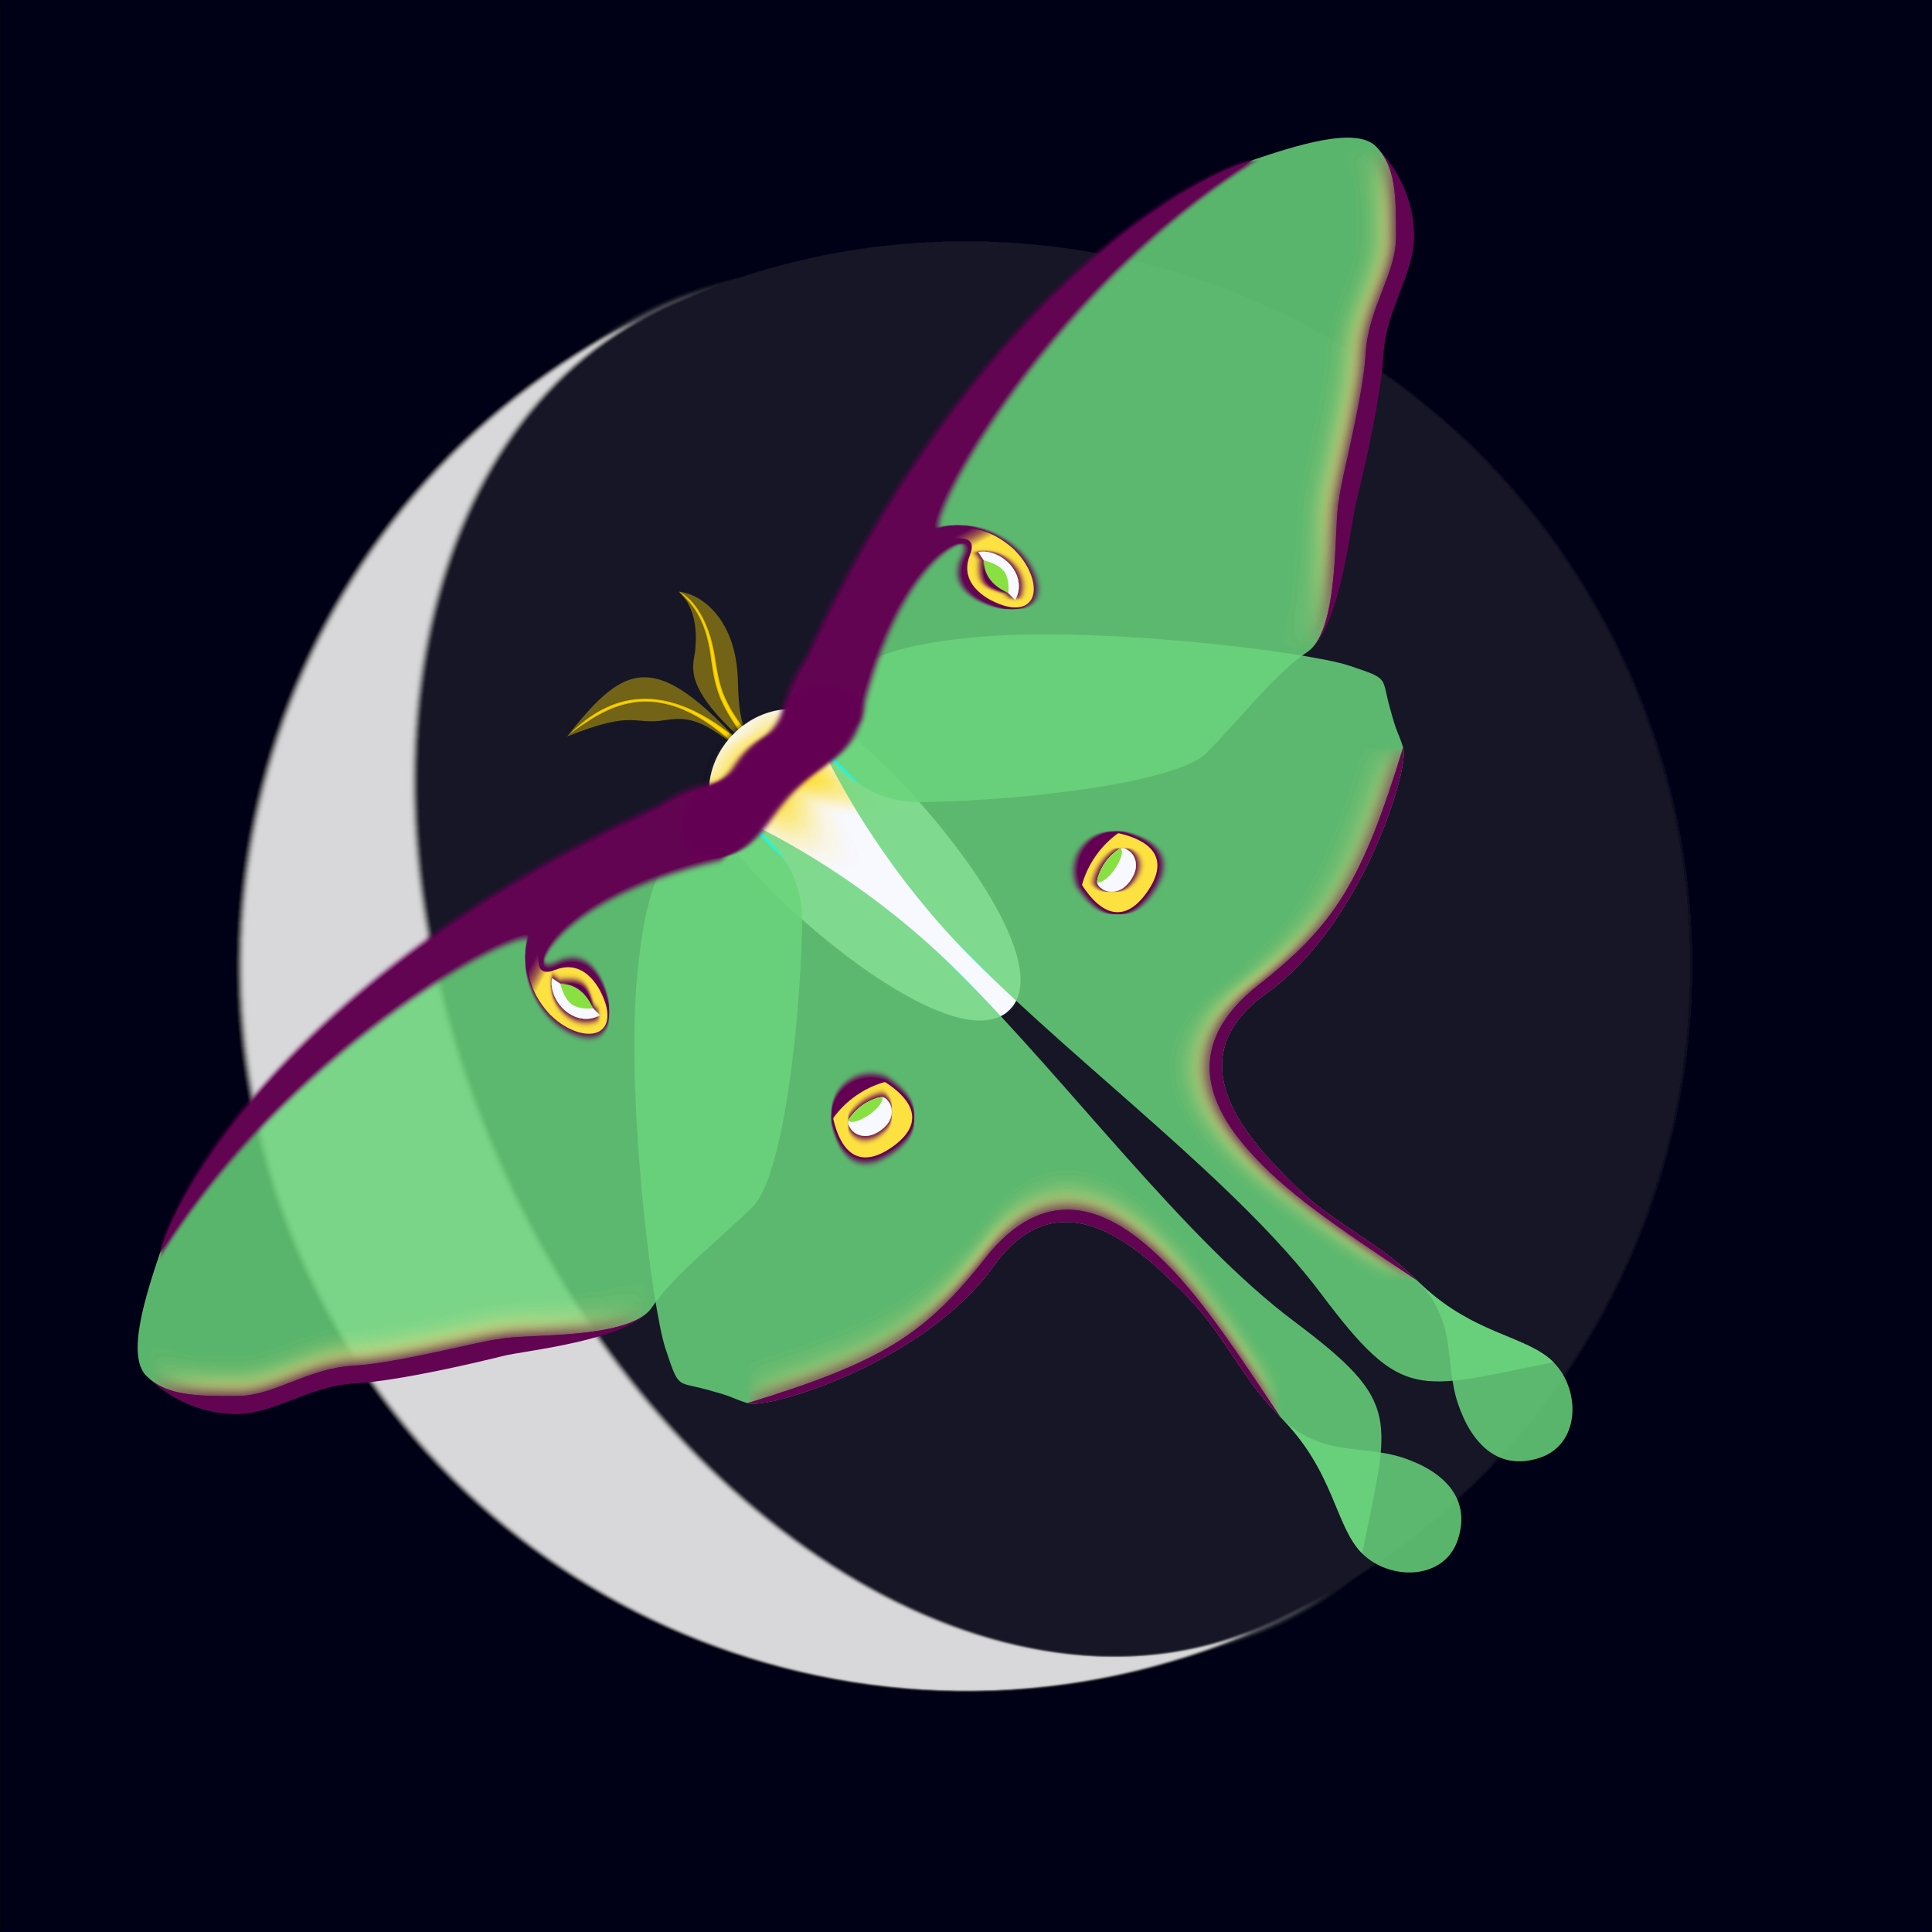
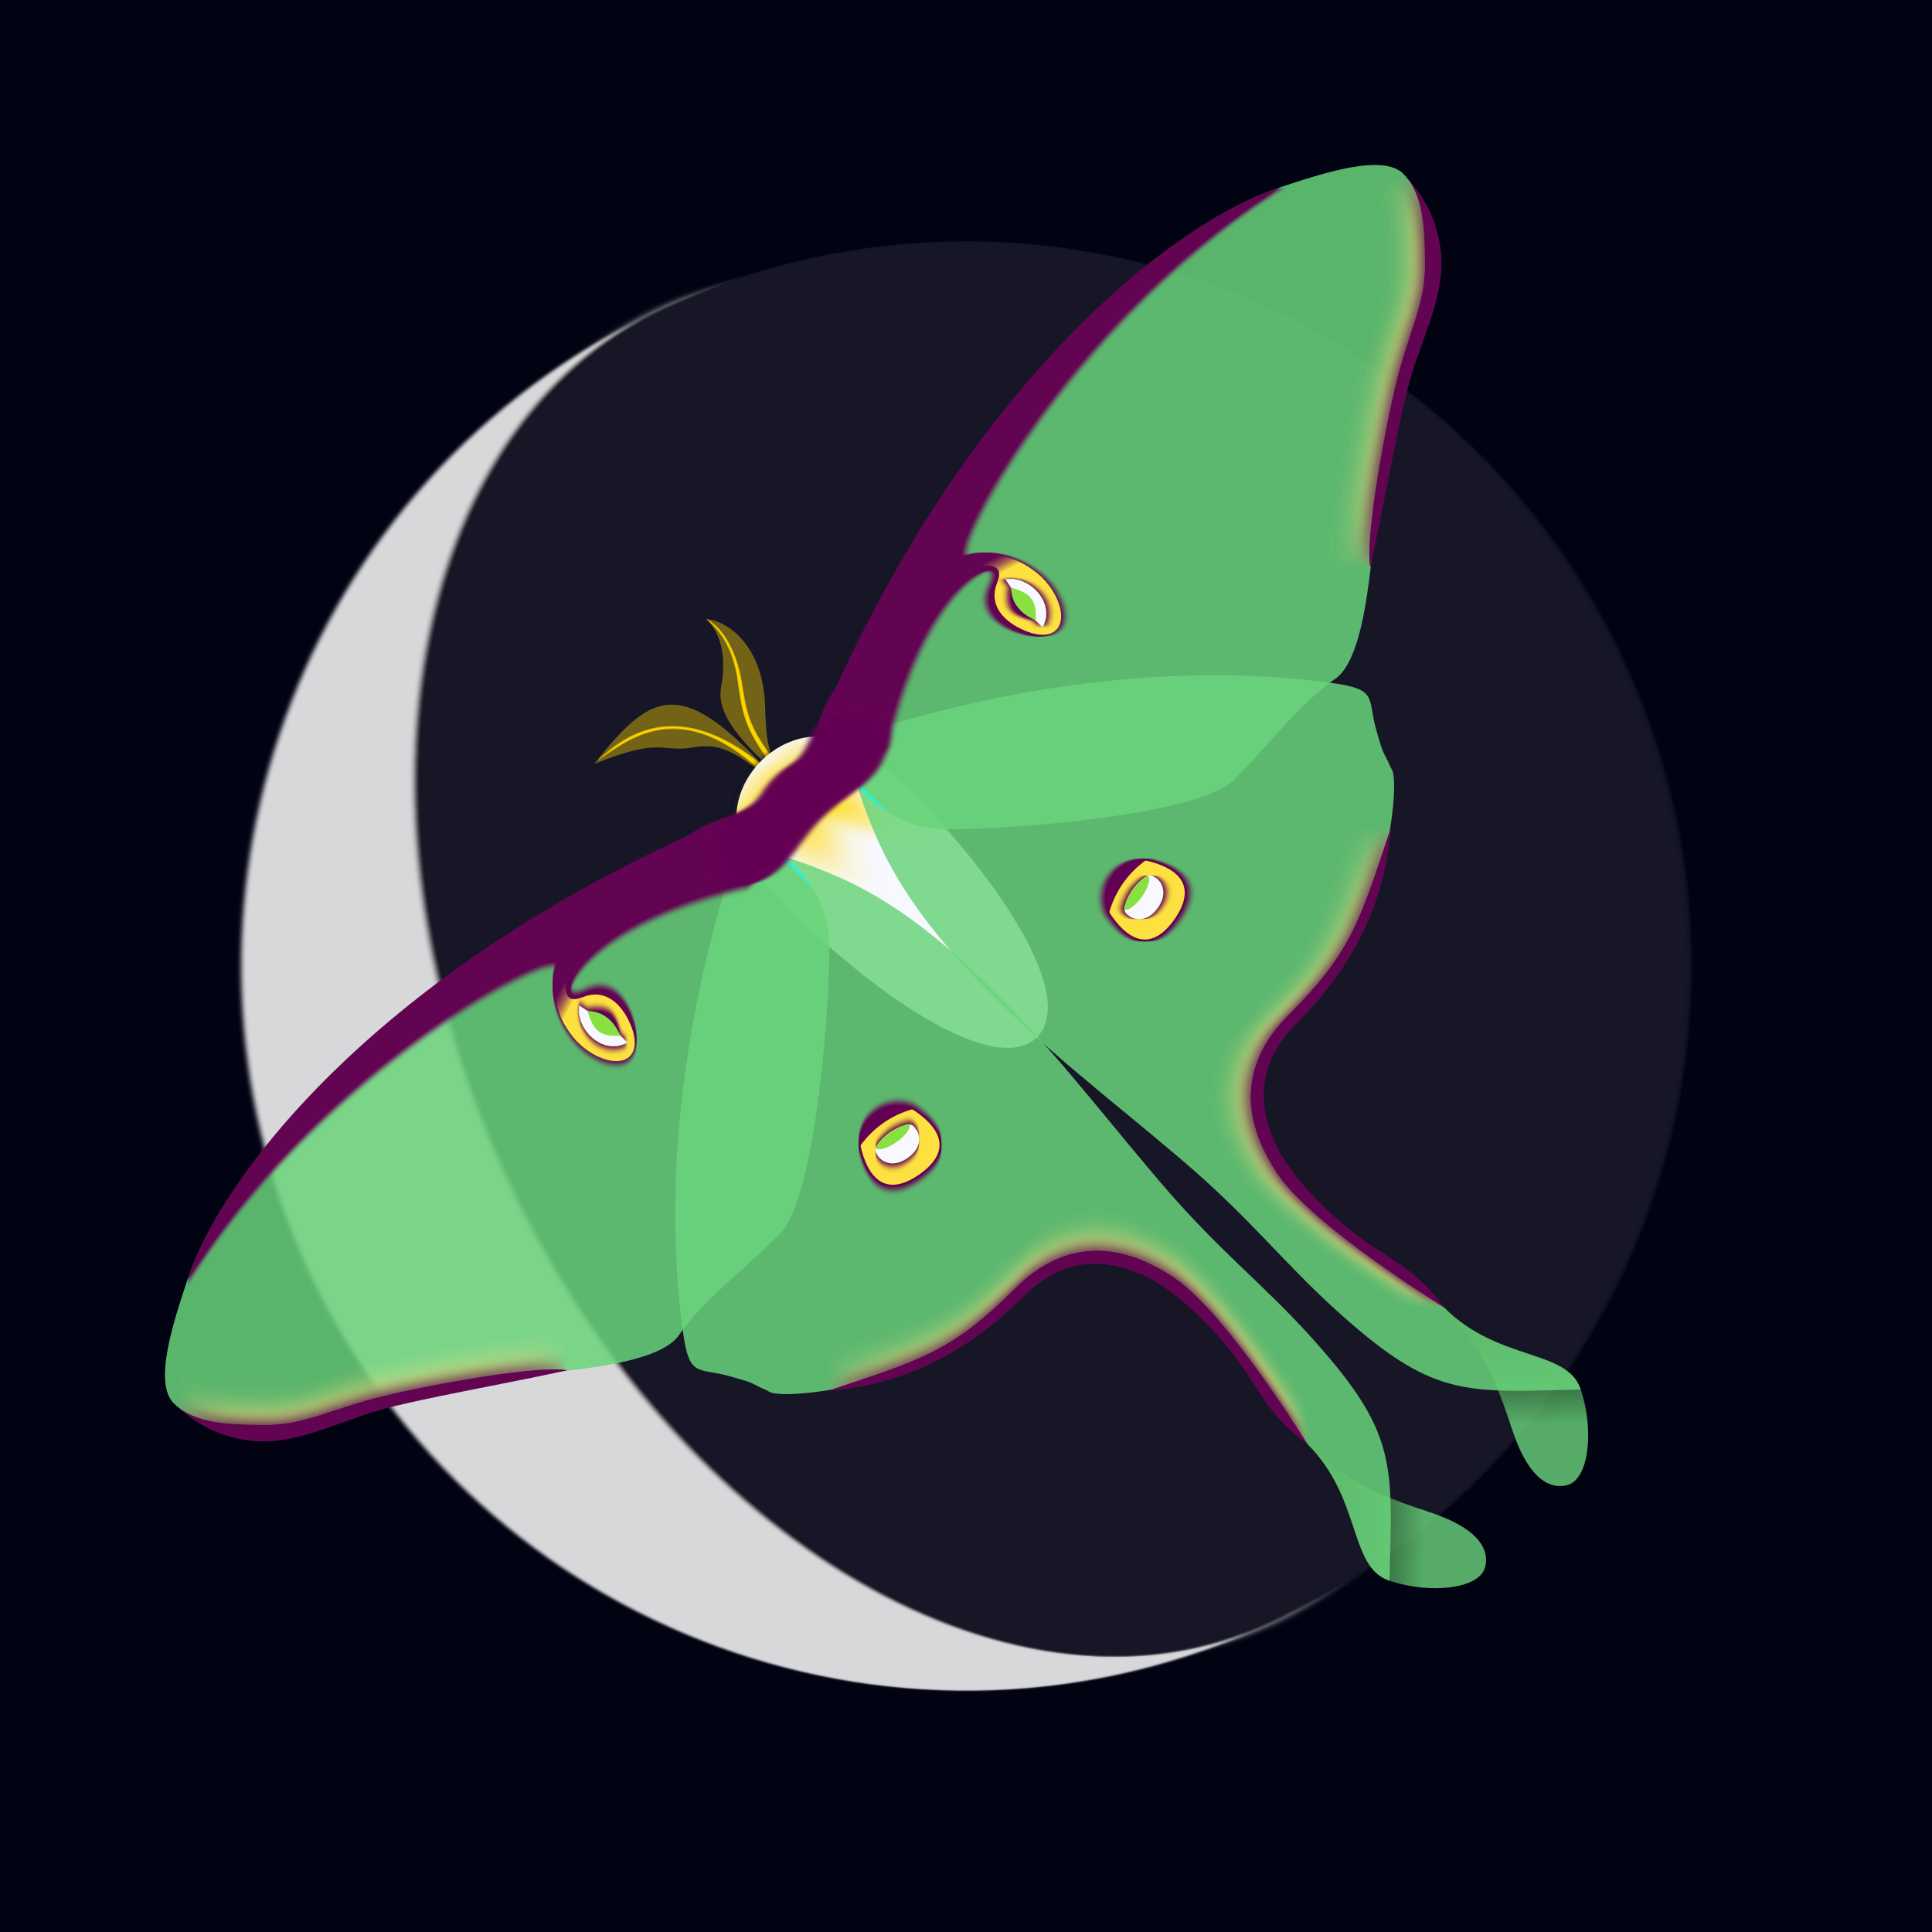
<svg xmlns="http://www.w3.org/2000/svg" viewBox="0 0 1000 1000" height="1000" width="1000">
  <defs>
-     <g id="guidelines">
-       <path d="M0,0h1000v1000H0V0z M80,80v840h840V80H80" fill="currentColor" fill-opacity="0.2" />
-       <circle cx="500" cy="500" r="420" fill="none" stroke="currentColor" stroke-width="1" stroke-opacity=".4" />
-       <circle cx="500" cy="500" r="500" fill="none" stroke="currentColor" stroke-width="1" stroke-opacity=".4" />
-       <rect x="125" y="125" width="750" height="750" rx="80" fill="none" stroke="currentColor" stroke-width="1" stroke-opacity=".6" />
-       <line x1="0" y1="0" x2="1000" y2="1000" stroke="currentColor" stroke-width="1" stroke-opacity=".3" />
-       <line x1="1000" y1="0" x2="0" y2="1000" stroke="currentColor" stroke-width="1" stroke-opacity=".3" />
-       <line x1="500" y1="0" x2="500" y2="1000" stroke="currentColor" stroke-width="1" stroke-opacity=".3" />
-       <line x1="0" y1="500" x2="1000" y2="500" stroke="currentColor" stroke-width="1" stroke-opacity=".3" />
-     </g>
    <linearGradient id="dark-bg-color">
      <stop stop-color="#050922" stop-opacity="1" />
    </linearGradient>
    <linearGradient id="light-bg-color">
      <stop stop-color="#dce1e2" stop-opacity="1" />
    </linearGradient>
    <linearGradient id="night-sky-color">
      <stop stop-color="#010313" stop-opacity="1" />
    </linearGradient>
    <linearGradient id="moon-color">
      <stop offset="0%" stop-color="#D8D8DA" stop-opacity="1" />
    </linearGradient>
    <linearGradient id="dark-moon-color">
      <stop stop-color="#151526" stop-opacity="1" />
    </linearGradient>
    <linearGradient id="body-color">
      <stop stop-color="ghostwhite" stop-opacity="1" />
    </linearGradient>
    <linearGradient id="body-fur-color">
      <stop stop-color="#fde141" stop-opacity="1" />
    </linearGradient>
    <linearGradient id="body-shadow-color">
      <stop stop-color="#fffff8" stop-opacity="1" />
    </linearGradient>
    <linearGradient id="wing-fill-color">
      <stop offset="0%" stop-color="aqua" stop-opacity=".8" />
      <stop offset="0%" stop-color="aquamarine" stop-opacity=".8" />
      <stop offset="0%" stop-color="limegreen" stop-opacity=".7" />
      <stop offset="0%" stop-color="#32cd78" stop-opacity=".7" />
      <stop offset="0%" stop-color="#6ad57c" stop-opacity=".85" />
    </linearGradient>
+     <linearGradient id="tail-shadow-color" x1="0%" y1="100%" x2="42%" y2="0%">
+       <stop offset="40%" stop-color="#6ad57c" stop-opacity=".80" />
+       <stop offset="100%" stop-color="#112b07" stop-opacity=".6" />
+     </linearGradient>
    <linearGradient id="wing-rim-color">
      <stop stop-color="#630453" stop-opacity="1" />
    </linearGradient>
    <linearGradient id="wingeye-sclera-color">
      <stop offset="0%" stop-color="#fde141" stop-opacity="1" />
    </linearGradient>
    <linearGradient id="wingeye-sclera-fading" x1="0%" y1="100%" x2="20%" y2="0%">
      <stop offset="60%" stop-color="#fde141" stop-opacity="1" />
      <stop offset="75%" stop-color="#fde141" stop-opacity=".4" />
      <stop offset="90%" stop-color="#fde141" stop-opacity="0" />
    </linearGradient>
    <linearGradient id="wingeye-pupil-color">
      <stop offset="0%" stop-color="#89e042" stop-opacity="1" />
    </linearGradient>
    <linearGradient id="antenna-shaft-color">
      <stop stop-color="gold" stop-opacity="1" />
    </linearGradient>
    <linearGradient id="antenna-vane-color">
      <stop stop-color="gold" stop-opacity=".4" />
    </linearGradient>
    <linearGradient id="antenna-stroke-color">
      <stop offset="0" stop-color="#504804" stop-opacity=".2" />
    </linearGradient>
    <path id="body-shape" d="M460,280C470,240,530,240,540,280S540,452,500,452S450,320,460,280Z" />
    <clipPath id="body-shape-clip">
      <use href="#body-shape" />
    </clipPath>
-     <path id="hindwing-shape" d="M530,280              C560,270,570,260,620,300              S740,430,750,450              S758,466,750,480              S745,490,740,500              S660,550,600,540              S540,590,540,620              S550,670,550,700              C550,740,570,760,570,780              C510,740,500,740,510,670              S505,500,505,420              C505,340,530,280,530,280              Z" />
+     <path id="hindwing-shape" d="M542,274          C634,321,698,378,738,431          C751.844,449.344,745,449,737,463          C729,477,732,473,728,483          C728,488,708,505,684,519          S630,540,600,540          C546,540,540,590,540,620          S550,670,550,700          C550,740,580,760,570,780          C528,740,514,730,510,670          C507,628,512,600,508,550          S498,460,499,410          S509,333,516,316          S531,283,542,274          Z" />
    <clipPath id="hindwing-shape-clip">
      <use href="#hindwing-shape" />
    </clipPath>
+     <path id="hindwing-tail-shape" d="M550,700          C550,740,580,760,570,780          S540,816,530,810          S520,790,530,770          C540,750,550,730,550,700" />
    <path id="forewing-shape" d="M530,280          C700,190,840,200,900,230          C920,240,950,255,950,270          C950,285,942,300,928,314          C914,328,892,334,874,346          C856,358,820,384,810,390          S760,434,740,430          S690,430,666,430          S572,372,542,342          C532,332,520,310,530,280          Z" />
    <clipPath id="forewing-shape-clip">
      <use href="#forewing-shape" />
    </clipPath>
-     <path id="upper-rim-half-shape" d="M555.269,250.093          C713.8,191.05,843,201.5,900,230          C770,200,636,244,650,250          S670,274,670,286          S664,310,656,310          S644,302,642,298          S632,276,650,270          S630,240,550,290          C526.5,294.75,500,262,555.269,250.093          Z" />
-     <path id="forewing-side-rim" d="M950,270          C950,285,945,303,931,317          C917,331,894.6,333,876.6,349          C858.6,365,822,387.4,812,393.4          S760,434,740,430          C760,434,797.4,391.7,807,386          C814,380,852.6,358,870.6,342          C888.6,326,910.4,324.4,924.4,310.4          C938.4,296.4,950,285,950,270          Z" />
-     <path id="hindwing-rim" d="M740,500          C735,510,660,550,600,540          S540,590,540,620          S550,670,550,700          C540,650,534,620,536,590          S550,528,600,534          S676,534,740,500          Z" />
+     <path id="upper-rim-half-shape" d="M555.269,250.093         C713.8,191.05,843,201.5,900,230         C770,200,636,244,650,250         S670,274,670,286         S664,310,656,310         S644,302,642,298         S632,276,650,270         S630,240,550,290         C526.5,294.75,500,262,555.269,250.093         Z" />
+     <path id="forewing-side-rim" d="M950,270          C950,285,945,303,931,317          S895,338,877,348          S822,384,794,402          C802,390,848,358,871,344          S910,326,924,312          S950,285,950,270          Z" />
+     <path id="hindwing-rim" d="M706,505          C670,536,630,542,600,542          S558,559,553,568          S542,590,543,624          S555,670,550,700          C539,650,534,610,538,590          S554,536,600,536          S660,528,706,505          Z" />
    <path id="forewing-brow-shape" d="M500,262          C513,262,513,267,530,260          C547,253,570,280,550,290          C534,300,520,292,500,292          C480,292,466,300,450,290          C430,280,453,253,470,260          C487,267,487,262,500,262          Z" />
    <filter id="moon-blur" x="-50%" width="200%" y="-40%" height="180%" filterUnits="userSpaceOnUse">
      <feGaussianBlur in="SourceGraphic" stdDeviation="1" />
    </filter>
    <filter id="moon-glow-blur" x="-50%" width="200%" y="-40%" height="180%" filterUnits="userSpaceOnUse">
      <feGaussianBlur in="SourceGraphic" stdDeviation="2" />
    </filter>
    <filter id="soft-blur" x="-50%" width="200%" y="-40%" height="180%">
      <feGaussianBlur in="SourceGraphic" stdDeviation="8" />
      <feMerge>
        <feMergeNode />
        <feMergeNode />
        <feMergeNode />
      </feMerge>
    </filter>
    <filter id="strong-blur" y="-50%" height="200%">
      <feGaussianBlur in="SourceGraphic" stdDeviation="3" />
      <feMerge>
        <feMergeNode />
      </feMerge>
    </filter>
    <filter id="thin-blur" x="-50%" width="200%" y="-50%" height="200%">
      <feGaussianBlur in="SourceGraphic" stdDeviation="1" />
    </filter>
    <filter id="wing-rim-blur">
      <feGaussianBlur in="SourceGraphic" stdDeviation="3" result="strong-blur" />
      <feGaussianBlur in="SourceGraphic" stdDeviation="6" result="weak-blur" />
      <feFlood flood-color="#eedd7c" />
      <feComposite in2="weak-blur" operator="in" />
      <feMerge result="blurred-rim">
        <feMergeNode />
        <feMergeNode />
        <feMergeNode />
        <feMergeNode in="strong-blur" />
        <feMergeNode in="strong-blur" />
        <feMergeNode in="strong-blur" />
        <feMergeNode in="SourceGraphic" />
      </feMerge>
    </filter>
    <filter id="forewing-upper-rim-blur">
      <feGaussianBlur in="SourceGraphic" stdDeviation="1.5" />
      <feMerge result="blurred-rim">
        <feMergeNode />
        <feMergeNode />
        <feMergeNode />
      </feMerge>
    </filter>
    <filter id="wingeye-iris-blur" x="-50%" width="200%" y="-50%" height="200%">
      <feFlood flood-color="#630453" />
      <feComposite in2="SourceGraphic" operator="in" />
      <feGaussianBlur stdDeviation="1,2" />
      <feMerge>
        <feMergeNode />
        <feMergeNode />
        <feMergeNode />
        <feMergeNode in="SourceGraphic" />
      </feMerge>
    </filter>
    <filter id="moth-shadow-filter">
      <feFlood flood-color="#151526" result="dark-color" />
      <feComponentTransfer in="SourceGraphic" result="outline">
        <feFuncR type="identity" />
        <feFuncG type="identity" />
        <feFuncB type="identity" />
        <feFuncA type="table" tableValues="0 1 1 1" />
      </feComponentTransfer>
      <feGaussianBlur stdDeviation="1.5" />
      <feComposite in="dark-color" operator="in" />
      <feComposite in2="outline" operator="out" />
      <feMerge>
        <feMergeNode />
        <feMergeNode in="SourceGraphic" />
      </feMerge>
    </filter>
  </defs>
  <path d="M0,0v1000h1000V0z" fill="url(#night-sky-color)" />
+   <circle cx="500" cy="500" r="800" fill="url(#night-sky-color)" />
  <g id="moon" transform="rotate(-25, 500, 500)" filter="url(#moon-blur)">
-     <circle cx="500" cy="500" r="800" fill="url(#night-sky-color)" />
-     <circle id="moon-glow" cx="500" cy="500" r="375" fill="url(#moon-color)" filter="url(#moon-glow-blur)" transform="translate(150,0) scale(0.7,1)">
-       <animateTransform attributeName="transform" type="translate" from="500 0" to="0 0" dur="6s" fill="freeze" begin="moonHidingOpeningAnim.begin" calcMode="spline" keyTimes="0;1" keySplines="0.318 0.5 0.636 1" />
-       <animateTransform id="moonGlowOpeningAnim" attributeName="transform" type="scale" from="0 1" to="1 1" dur="6s" fill="freeze" begin="moonHidingOpeningAnim.begin" additive="sum" calcMode="spline" keyTimes="0;1" keySplines="0.318 0.5 0.636 1" />
-       <animateTransform attributeName="transform" type="translate" from="0 0" to="500 0" dur="6s" repeatCount="1" fill="freeze" begin="moonHidingClosingAnim.begin" calcMode="spline" keyTimes="0;1" keySplines="0.364 0 0.682 0.5" />
-       <animateTransform id="moonGlowClosingAnim" attributeName="transform" type="scale" from="1 1" to="0 1" dur="6s" fill="freeze" additive="sum" begin="moonHidingClosingAnim.begin" calcMode="spline" keyTimes="0;1" keySplines="0.364 0 0.682 0.5" />
-     </circle>
+     <circle id="moon-glow" cx="500" cy="500" r="375" fill="url(#moon-color)" filter="url(#moon-glow-blur)" transform="translate(150,0) scale(0.7,1)" />
    <circle cx="500" cy="500" r="375" fill="url(#dark-moon-color)" />
-     <path id="moonLeftHalf" d="M500 875A350 350 0 1 1 500 125" fill="url(#moon-color)">
-       <animateTransform attributeName="transform" type="translate" from="500 0" to="0 0" dur="6s" fill="freeze" begin="moonHidingClosingAnim.end" calcMode="spline" keyTimes="0;1" keySplines="0.318 0.5 0.636 1" />
-       <animateTransform id="moonLeftHalfOpeningAnim" attributeName="transform" type="scale" from="0 1" to="1 1" dur="6s" fill="freeze" begin="moonHidingClosingAnim.end" additive="sum" calcMode="spline" keyTimes="0;1" keySplines="0.318 0.5 0.636 1" />
-       <animateTransform attributeName="transform" type="translate" from="0 0" to="500 0" dur="6s" repeatCount="1" fill="freeze" begin="moonHidingClosingAnim.begin" calcMode="spline" keyTimes="0;1" keySplines="0.3 0 0.5 0.5" />
-       <animateTransform id="moonLeftHalfClosingAnim" attributeName="transform" type="scale" from="1 1" to="0 1" dur="6s" fill="freeze" additive="sum" begin="moonHidingClosingAnim.begin" calcMode="spline" keyTimes="0;1" keySplines="0.3 0 0.5 0.5" />
-     </path>
-     <path id="moonRightHalf" d="M499 125.001A350 350 0 1 1 499 874.999" fill="url(#moon-color)" transform="translate(500,0) scale(0,1)">
-       <animateTransform attributeName="transform" type="translate" from="499 0" to="0 0" dur="6s" fill="freeze" begin="moonHidingOpeningAnim.begin" calcMode="spline" keyTimes="0;1" keySplines="0.5 0.5 0.7 1" />
-       <animateTransform id="moonRightHalfOpeningAnim" attributeName="transform" type="scale" from="0 1" to="1 1" dur="6s" fill="freeze" begin="moonHidingOpeningAnim.begin" additive="sum" calcMode="spline" keyTimes="0;1" keySplines="0.5 0.5 0.7 1" />
-       <animateTransform attributeName="transform" type="translate" from="0 0" to="499 0" dur="6s" repeatCount="1" fill="freeze" begin="moonLeftHalfOpeningAnim.end" calcMode="spline" keyTimes="0;1" keySplines="0.364 0 0.682 0.5" />
-       <animateTransform id="moonRightHalfClosingAnim" attributeName="transform" type="scale" from="1 1" to="0 1" dur="6s" fill="freeze" additive="sum" begin="moonLeftHalfOpeningAnim.end" calcMode="spline" keyTimes="0;1" keySplines="0.364 0 0.682 0.5" />
-     </path>
-     <circle id="moonHidingLayer" cx="500" cy="500" r="375" fill="url(#dark-moon-color)" transform="translate(150,0) scale(0.7,1)">
-       <animateTransform attributeName="transform" type="translate" from="500 0" to="0 0" dur="6s" fill="freeze" begin="moonRightHalfClosingAnim.end" calcMode="spline" keyTimes="0;1" keySplines="0.318 0.5 0.636 1" />
-       <animateTransform id="moonHidingOpeningAnim" attributeName="transform" type="scale" from="0 1" to="1 1" dur="6s" fill="freeze" begin="moonRightHalfClosingAnim.end" additive="sum" calcMode="spline" keyTimes="0;1" keySplines="0.318 0.5 0.636 1" />
-       <animateTransform attributeName="transform" type="translate" from="0 0" to="500 0" dur="6s" repeatCount="1" fill="freeze" begin="moonHidingOpeningAnim.end" calcMode="spline" keyTimes="0;1" keySplines="0.364 0 0.682 0.5" />
-       <animateTransform id="moonHidingClosingAnim" attributeName="transform" type="scale" from="1 1" to="0 1" dur="6s" fill="freeze" additive="sum" begin="moonHidingOpeningAnim.end" calcMode="spline" keyTimes="0;1" keySplines="0.364 0 0.682 0.5" />
-     </circle>
+     <path id="moonLeftHalf" d="M500 875A350 350 0 1 1 500 125" fill="url(#moon-color)" />
+     <path id="moonRightHalf" d="M499 125.001A350 350 0 1 1 499 874.999" fill="url(#moon-color)" transform="translate(500,0) scale(0,1)" />
+     <circle id="moon-hiding-layer" cx="500" cy="500" r="375" fill="url(#dark-moon-color)" transform="translate(150,0) scale(0.7,1)" />
  </g>
-   <g id="moth" transform="rotate(-45,500,500) translate(0,80)">
+   <g id="moth" transform="rotate(-45,500,500) translate(0,100)">
    <g id="antennas">
      <g id="left-antenna">
        <path d="M498,270c6,-80,-10,-86,-60,-80c35,15,28,20,42,30s14,20,18,50z" fill="url(#antenna-vane-color)" />
        <path d="M500,270q0,-80,-60,-80c20,4,60,6,56,80z" stroke="url(#antenna-stroke-color)" stroke-width="1" fill="url(#antenna-shaft-color)" />
      </g>
      <g id="right-antenna">
        <path d="M502,270c-6,-60,9,-59,16,-66q14,-12,14,-26c8,10,10,32,-11,54s-14,22,-19,38z" fill="url(#antenna-vane-color)" />
        <path d="M500,270c5,-35,7,-40,20,-57s12,-28,12,-35c3,8,0,22,-10,36s-16,20,-18,56z" stroke="url(#antenna-stroke-color)" stroke-width="1" fill="url(#antenna-shaft-color)" />
      </g>
    </g>
    <g id="body" filter="url(#moth-shadow-filter)">
-       <use href="#body-shape" fill="url(#body-color)" fill-opacity="1" />
+       <use href="#body-shape" fill="url(#body-color)" />
      <path d="M470,260                C487,267,487,262,500,262                S513,267,530,260                C520,280,510,290,520,330                C500,272,500,272,480,330                C490,290,480,280,470,260                Z" fill="url(#body-fur-color)" filter="url(#soft-blur)" clip-path="url(#body-shape-clip)" />
    </g>
-     <g id="right-hindwing" transform="rotate(-00,550,290)">
-       <path id="windwing-tail" d="M550,700                C550,730,530,740,520,760                S510,800,530,810                S570,800,570,780                S550,740,550,700                Z" fill="url(#wing-fill-color)" stroke="none" stroke-width="3" stroke-opacity=".4" stroke-dasharray="0 56 129 80" />
-       <use href="#hindwing-shape" fill="url(#wing-fill-color)" stroke="" stroke-width="3" stroke-opacity=".4" stroke-dasharray="352 350 85 54 500" />
+     <g id="right-hindwing" transform="rotate(0,542,274)">
+       <use href="#hindwing-tail-shape" fill="url(#tail-shadow-color)" />
+       <use href="#hindwing-shape" fill="url(#wing-fill-color)" />
      <use href="#hindwing-rim" fill="url(#wing-rim-color)" filter="url(#wing-rim-blur)" clip-path="url(#hindwing-shape-clip)" />
      <use href="#hindwing-rim" fill="url(#wing-rim-color)" />
      <g id="hindwingeye-right" filter="url(#wingeye-iris-blur)" transform="rotate(-10,590,440)">
        <path d="M573,430              A20,20,0,0,1,607,430              C615,450,608,460,590,460              S565,450,573,430              Z" fill="url(#wingeye-sclera-color)" stroke="url(#wing-rim-color)" stroke-width="1" />
        <path d="M573,430              A20,20,0,0,1,607,430              C596,426,584,426,573,430              Z" fill="url(#wing-rim-color)" />
        <g filter="url(#wingeye-iris-blur)">
          <path d="M580,435                C582,434,586,433,590,433                S598,434,600,435                S602,438,602,440                S600,449,590,449                S578,442,578,440                S578,436,580,435                Z" fill="url(#body-color)" />
          <path d="M580,435                C582,434,586,433,590,433                S598,434,600,435                S598,439,590,439                S578,436,580,435                Z" fill="url(#wingeye-pupil-color)" />
        </g>
      </g>
    </g>
    <g id="left-hindwing">
      <use href="#right-hindwing" transform="scale(-1,1) translate(-1000,0)" />
    </g>
    <g id="right-forewing" transform="rotate(0,542,274)">
      <use href="#forewing-shape" fill="url(#wing-fill-color)" />
      <use href="#forewing-side-rim" fill="url(#wing-rim-color)" filter="url(#wing-rim-blur)" clip-path="url(#forewing-shape-clip)" />
      <use href="#forewing-side-rim" fill="url(#wing-rim-color)" />
-       <use href="#upper-rim-half-shape" fill="url(#wing-rim-color)" filter="url(#forewing-upper-rim-blur)" clip-path="url(#forewings-and-body-clip)" />
+       <use href="#upper-rim-half-shape" fill="url(#wing-rim-color)" filter="url(#forewing-upper-rim-blur)" clip-path="url(#forewing-shape-clip)" />
      <use href="#upper-rim-half-shape" fill="url(#wing-rim-color)" />
      <g id="forewingeye-right">
        <path fill="url(#wingeye-sclera-fading)" d="M650,256              C664,256,670,274,670,286              L652,271              C663,266,652,260,650,256              Z" />
        <path id="forewingeye-shape-right" d="M670,286              C670,298,664,310,656,310              S644,298,644,298              S635,278,652,271              S670,286,670,286              Z" fill="url(#wingeye-sclera-color)" />
        <g filter="url(#wingeye-iris-blur)" id="wingeye-iris">
          <path id="forewingeye-iris-right" d="M656,273                C666,280,666,300,652,304                L652,299                C647,289,647,285,655,278                Z" fill="url(#body-color)" />
          <path id="forewingeye-pupil-right" d="M652,299                C647,289,647,285,655,278                C660,287,660,292,652,299                Z" fill="url(#wingeye-pupil-color)" />
          <path id="forewingeye-pupil-shadow-right" d="M652,299                C646,289,646,285,655,278                C648,285,650,294,652,299                Z" fill="url(#wing-rim-color)" />
        </g>
      </g>
    </g>
    <g id="left-forewing">
      <use href="#right-forewing" transform="scale(-1,1) translate(-1000,0)" />
    </g>
    <g id="forewing-brow">
      <use href="#forewing-brow-shape" fill="url(#wing-rim-color)" filter="url(#forewing-upper-rim-blur)" />
    </g>
  </g>
</svg>
